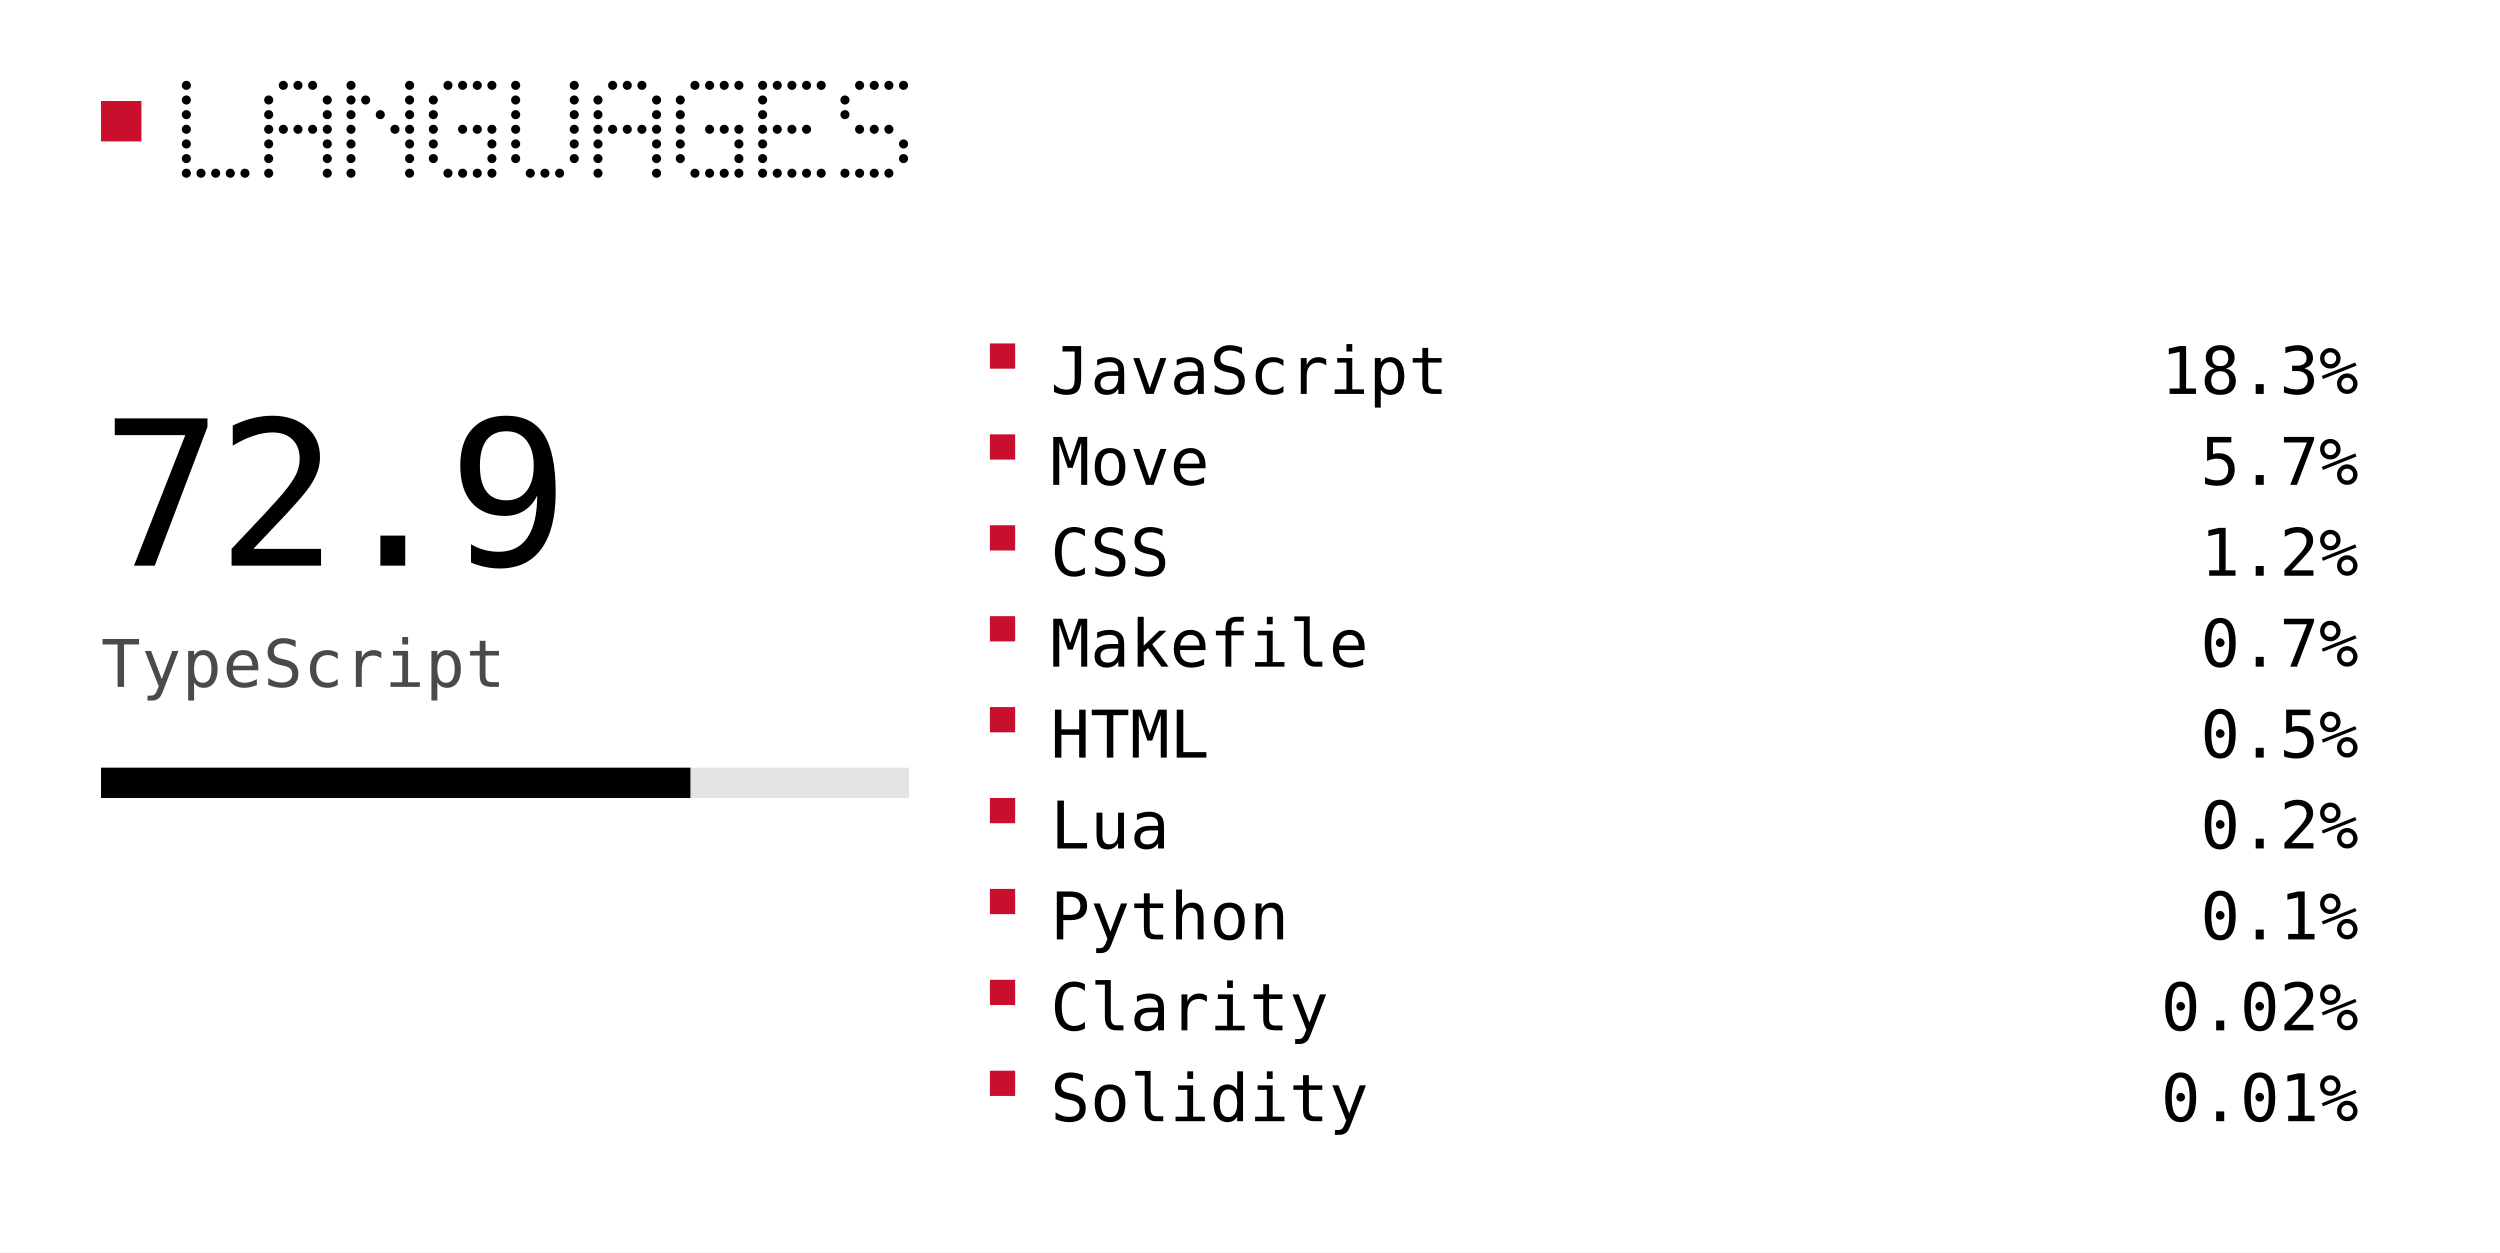
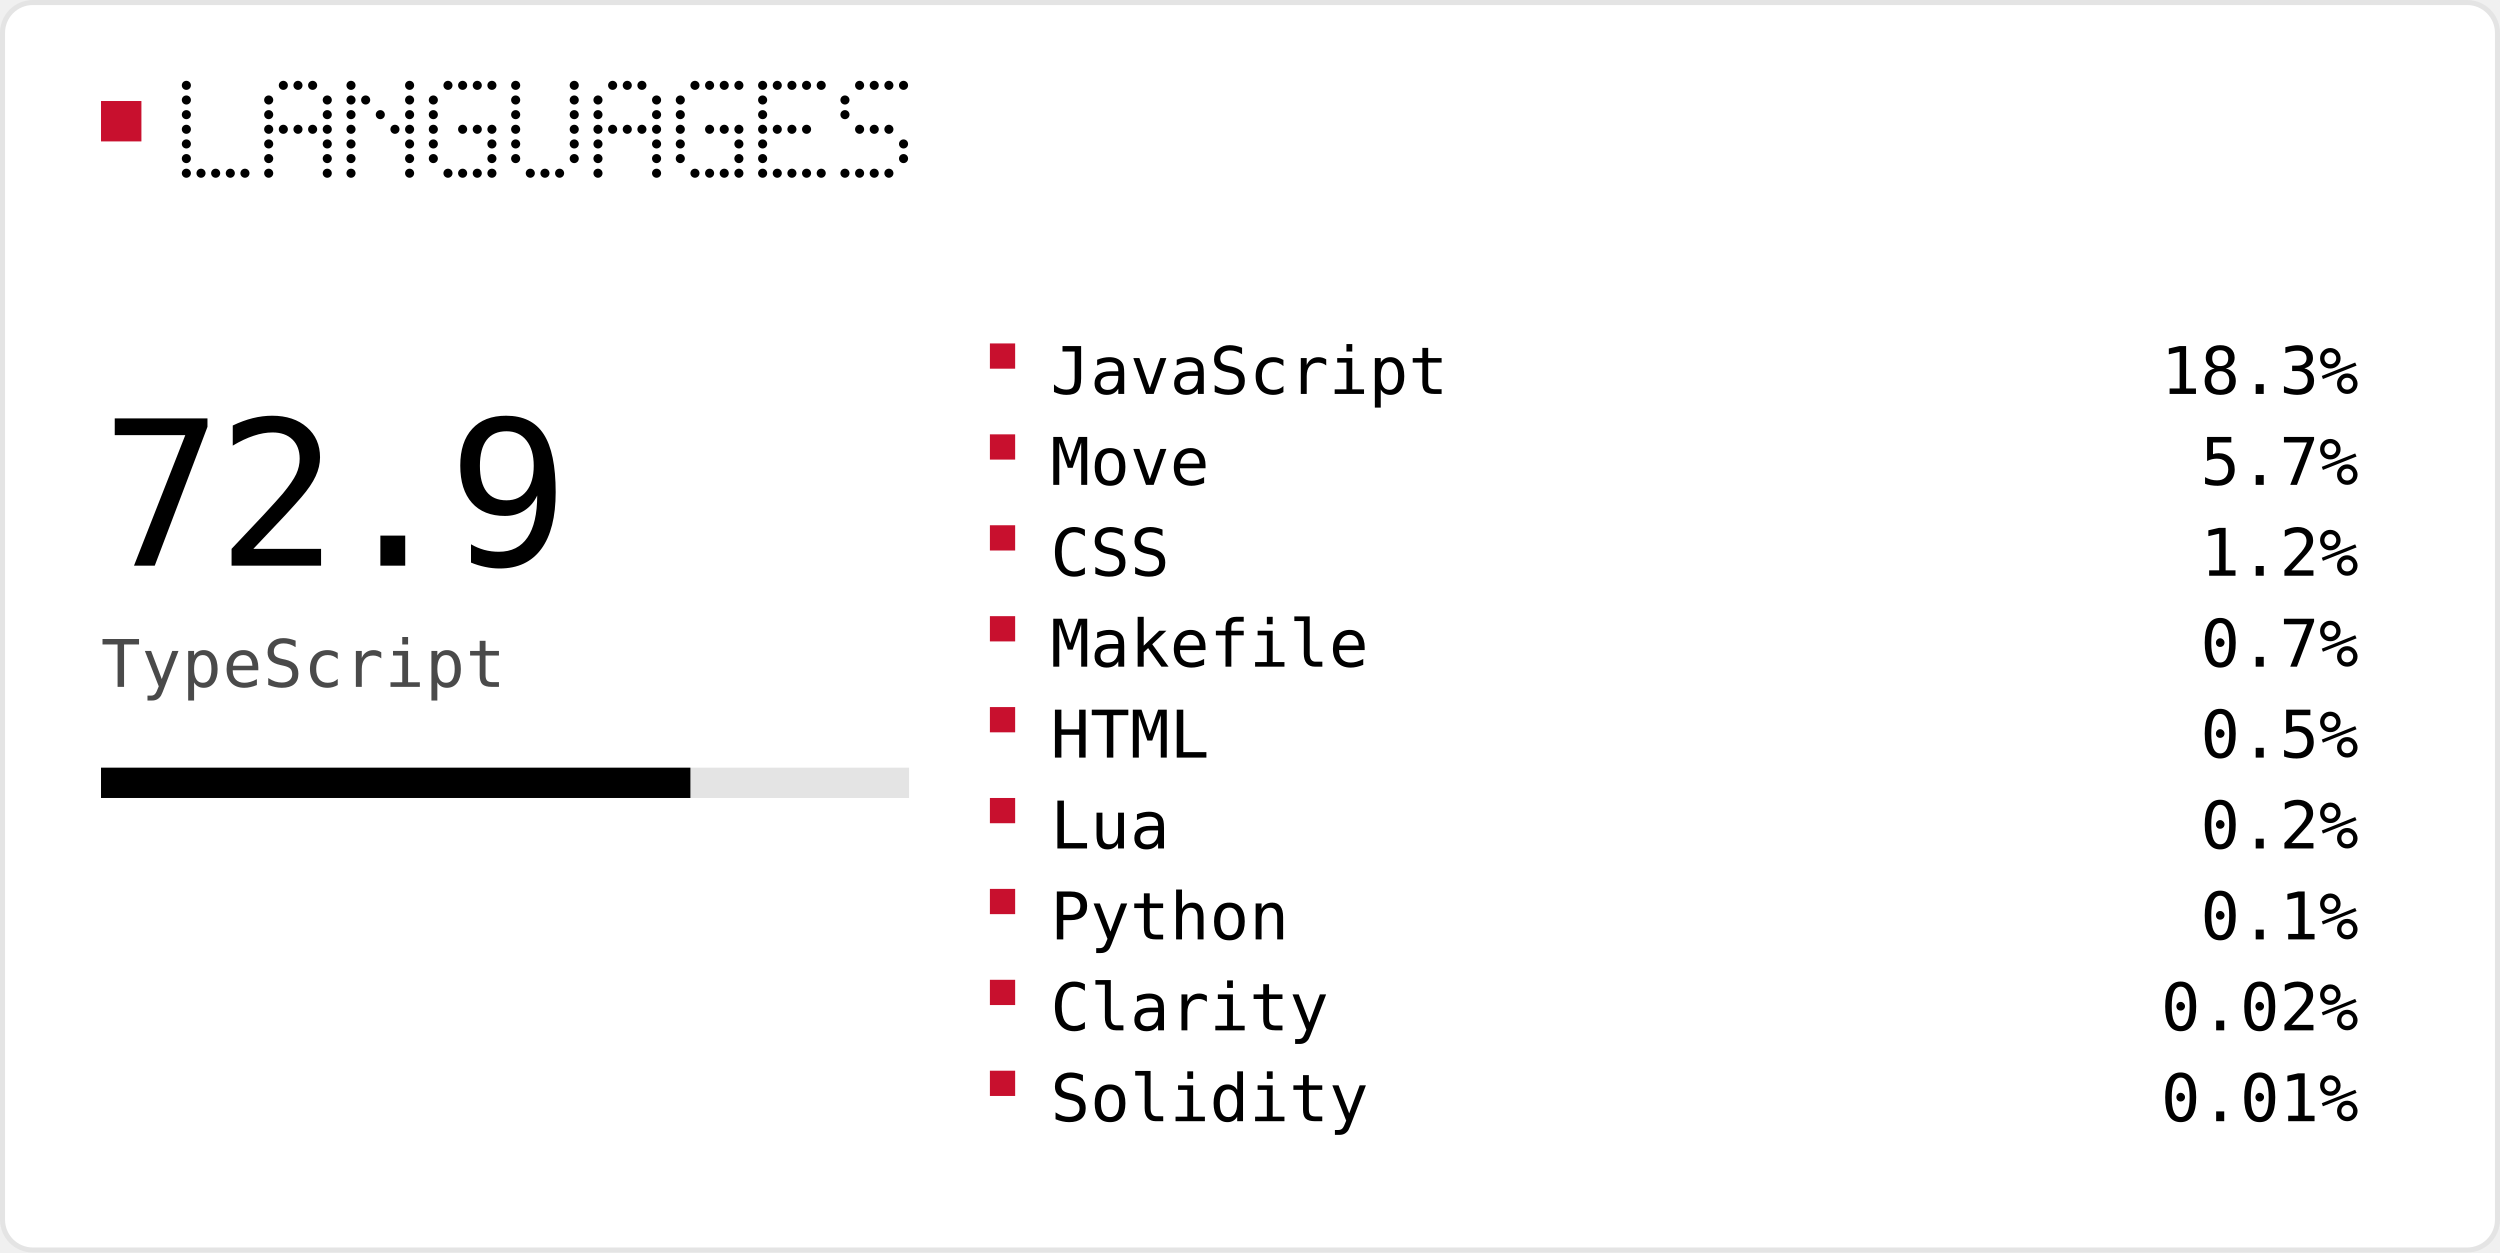
<svg xmlns="http://www.w3.org/2000/svg" width="495" height="248" viewBox="0 0 495 248" role="img">
-   <rect width="495" height="248" fill="#FFFFFF" />
+   <rect x="0.5" y="0.5" width="494" height="247" rx="6" fill="#FFFFFF" stroke="#E4E4E4" stroke-width="1" />
  <rect x="20" y="20" width="8" height="8" fill="#C8102E" />
  <circle cx="36.9" cy="16.9" r="0.90" fill="#000000" />
  <circle cx="36.9" cy="19.8" r="0.90" fill="#000000" />
  <circle cx="36.9" cy="22.7" r="0.90" fill="#000000" />
  <circle cx="36.9" cy="25.6" r="0.90" fill="#000000" />
  <circle cx="36.9" cy="28.5" r="0.90" fill="#000000" />
  <circle cx="36.9" cy="31.4" r="0.90" fill="#000000" />
  <circle cx="36.9" cy="34.3" r="0.90" fill="#000000" />
  <circle cx="39.8" cy="34.3" r="0.90" fill="#000000" />
  <circle cx="42.7" cy="34.3" r="0.90" fill="#000000" />
  <circle cx="45.6" cy="34.3" r="0.90" fill="#000000" />
  <circle cx="48.5" cy="34.3" r="0.90" fill="#000000" />
  <circle cx="56.1" cy="16.9" r="0.90" fill="#000000" />
  <circle cx="59.0" cy="16.9" r="0.90" fill="#000000" />
  <circle cx="61.9" cy="16.9" r="0.90" fill="#000000" />
  <circle cx="53.2" cy="19.8" r="0.90" fill="#000000" />
  <circle cx="64.8" cy="19.8" r="0.90" fill="#000000" />
  <circle cx="53.2" cy="22.7" r="0.90" fill="#000000" />
  <circle cx="64.8" cy="22.7" r="0.90" fill="#000000" />
  <circle cx="53.2" cy="25.6" r="0.90" fill="#000000" />
  <circle cx="56.1" cy="25.6" r="0.90" fill="#000000" />
  <circle cx="59.0" cy="25.6" r="0.90" fill="#000000" />
  <circle cx="61.9" cy="25.6" r="0.90" fill="#000000" />
  <circle cx="64.8" cy="25.6" r="0.90" fill="#000000" />
  <circle cx="53.2" cy="28.5" r="0.90" fill="#000000" />
  <circle cx="64.8" cy="28.5" r="0.90" fill="#000000" />
  <circle cx="53.2" cy="31.4" r="0.90" fill="#000000" />
  <circle cx="64.8" cy="31.4" r="0.90" fill="#000000" />
  <circle cx="53.2" cy="34.3" r="0.90" fill="#000000" />
  <circle cx="64.8" cy="34.3" r="0.90" fill="#000000" />
  <circle cx="69.5" cy="16.9" r="0.90" fill="#000000" />
  <circle cx="81.1" cy="16.9" r="0.90" fill="#000000" />
  <circle cx="69.5" cy="19.8" r="0.90" fill="#000000" />
  <circle cx="72.4" cy="19.8" r="0.90" fill="#000000" />
  <circle cx="81.1" cy="19.8" r="0.90" fill="#000000" />
  <circle cx="69.5" cy="22.7" r="0.90" fill="#000000" />
  <circle cx="75.3" cy="22.7" r="0.90" fill="#000000" />
  <circle cx="81.1" cy="22.7" r="0.90" fill="#000000" />
  <circle cx="69.5" cy="25.6" r="0.90" fill="#000000" />
  <circle cx="78.2" cy="25.6" r="0.90" fill="#000000" />
  <circle cx="81.1" cy="25.6" r="0.90" fill="#000000" />
  <circle cx="69.5" cy="28.5" r="0.90" fill="#000000" />
  <circle cx="81.1" cy="28.5" r="0.90" fill="#000000" />
  <circle cx="69.5" cy="31.4" r="0.90" fill="#000000" />
  <circle cx="81.1" cy="31.4" r="0.90" fill="#000000" />
  <circle cx="69.5" cy="34.3" r="0.90" fill="#000000" />
  <circle cx="81.1" cy="34.3" r="0.90" fill="#000000" />
  <circle cx="88.7" cy="16.9" r="0.90" fill="#000000" />
  <circle cx="91.6" cy="16.9" r="0.90" fill="#000000" />
  <circle cx="94.5" cy="16.9" r="0.90" fill="#000000" />
  <circle cx="97.4" cy="16.9" r="0.90" fill="#000000" />
  <circle cx="85.8" cy="19.8" r="0.90" fill="#000000" />
  <circle cx="85.8" cy="22.7" r="0.90" fill="#000000" />
  <circle cx="85.8" cy="25.6" r="0.90" fill="#000000" />
  <circle cx="91.6" cy="25.6" r="0.90" fill="#000000" />
  <circle cx="94.5" cy="25.6" r="0.90" fill="#000000" />
  <circle cx="97.4" cy="25.6" r="0.90" fill="#000000" />
  <circle cx="85.8" cy="28.5" r="0.90" fill="#000000" />
  <circle cx="97.4" cy="28.5" r="0.90" fill="#000000" />
  <circle cx="85.8" cy="31.4" r="0.90" fill="#000000" />
  <circle cx="97.4" cy="31.4" r="0.90" fill="#000000" />
  <circle cx="88.7" cy="34.3" r="0.90" fill="#000000" />
  <circle cx="91.6" cy="34.3" r="0.90" fill="#000000" />
  <circle cx="94.5" cy="34.3" r="0.90" fill="#000000" />
  <circle cx="97.4" cy="34.3" r="0.90" fill="#000000" />
  <circle cx="102.1" cy="16.9" r="0.90" fill="#000000" />
  <circle cx="113.7" cy="16.9" r="0.90" fill="#000000" />
  <circle cx="102.1" cy="19.8" r="0.90" fill="#000000" />
  <circle cx="113.7" cy="19.8" r="0.90" fill="#000000" />
  <circle cx="102.1" cy="22.7" r="0.90" fill="#000000" />
  <circle cx="113.7" cy="22.7" r="0.90" fill="#000000" />
  <circle cx="102.1" cy="25.6" r="0.90" fill="#000000" />
  <circle cx="113.7" cy="25.6" r="0.90" fill="#000000" />
  <circle cx="102.1" cy="28.5" r="0.90" fill="#000000" />
  <circle cx="113.7" cy="28.5" r="0.90" fill="#000000" />
  <circle cx="102.1" cy="31.4" r="0.90" fill="#000000" />
  <circle cx="113.7" cy="31.4" r="0.90" fill="#000000" />
  <circle cx="105.0" cy="34.3" r="0.90" fill="#000000" />
  <circle cx="107.9" cy="34.3" r="0.90" fill="#000000" />
  <circle cx="110.8" cy="34.3" r="0.90" fill="#000000" />
  <circle cx="121.3" cy="16.9" r="0.90" fill="#000000" />
  <circle cx="124.2" cy="16.9" r="0.90" fill="#000000" />
  <circle cx="127.1" cy="16.9" r="0.90" fill="#000000" />
  <circle cx="118.4" cy="19.8" r="0.90" fill="#000000" />
  <circle cx="130.0" cy="19.8" r="0.90" fill="#000000" />
  <circle cx="118.4" cy="22.7" r="0.90" fill="#000000" />
  <circle cx="130.0" cy="22.7" r="0.90" fill="#000000" />
  <circle cx="118.4" cy="25.6" r="0.90" fill="#000000" />
  <circle cx="121.3" cy="25.6" r="0.90" fill="#000000" />
  <circle cx="124.2" cy="25.6" r="0.90" fill="#000000" />
  <circle cx="127.1" cy="25.6" r="0.90" fill="#000000" />
  <circle cx="130.0" cy="25.6" r="0.90" fill="#000000" />
  <circle cx="118.4" cy="28.5" r="0.90" fill="#000000" />
  <circle cx="130.0" cy="28.5" r="0.90" fill="#000000" />
  <circle cx="118.4" cy="31.4" r="0.90" fill="#000000" />
  <circle cx="130.0" cy="31.4" r="0.90" fill="#000000" />
  <circle cx="118.4" cy="34.3" r="0.90" fill="#000000" />
  <circle cx="130.0" cy="34.3" r="0.90" fill="#000000" />
  <circle cx="137.6" cy="16.9" r="0.90" fill="#000000" />
  <circle cx="140.5" cy="16.9" r="0.90" fill="#000000" />
  <circle cx="143.4" cy="16.9" r="0.90" fill="#000000" />
  <circle cx="146.3" cy="16.9" r="0.90" fill="#000000" />
  <circle cx="134.7" cy="19.8" r="0.90" fill="#000000" />
  <circle cx="134.7" cy="22.7" r="0.90" fill="#000000" />
  <circle cx="134.7" cy="25.6" r="0.90" fill="#000000" />
  <circle cx="140.5" cy="25.6" r="0.90" fill="#000000" />
  <circle cx="143.4" cy="25.6" r="0.90" fill="#000000" />
  <circle cx="146.3" cy="25.6" r="0.90" fill="#000000" />
  <circle cx="134.7" cy="28.5" r="0.90" fill="#000000" />
  <circle cx="146.3" cy="28.5" r="0.90" fill="#000000" />
  <circle cx="134.7" cy="31.4" r="0.90" fill="#000000" />
  <circle cx="146.3" cy="31.4" r="0.90" fill="#000000" />
  <circle cx="137.6" cy="34.3" r="0.90" fill="#000000" />
  <circle cx="140.5" cy="34.3" r="0.90" fill="#000000" />
  <circle cx="143.4" cy="34.3" r="0.90" fill="#000000" />
  <circle cx="146.3" cy="34.3" r="0.90" fill="#000000" />
  <circle cx="151.0" cy="16.9" r="0.90" fill="#000000" />
  <circle cx="153.9" cy="16.9" r="0.90" fill="#000000" />
  <circle cx="156.8" cy="16.9" r="0.90" fill="#000000" />
  <circle cx="159.7" cy="16.9" r="0.90" fill="#000000" />
  <circle cx="162.6" cy="16.9" r="0.90" fill="#000000" />
  <circle cx="151.0" cy="19.8" r="0.90" fill="#000000" />
  <circle cx="151.0" cy="22.7" r="0.90" fill="#000000" />
  <circle cx="151.0" cy="25.6" r="0.90" fill="#000000" />
  <circle cx="153.9" cy="25.6" r="0.90" fill="#000000" />
  <circle cx="156.8" cy="25.6" r="0.90" fill="#000000" />
  <circle cx="159.7" cy="25.6" r="0.90" fill="#000000" />
  <circle cx="151.0" cy="28.5" r="0.90" fill="#000000" />
  <circle cx="151.0" cy="31.4" r="0.90" fill="#000000" />
  <circle cx="151.0" cy="34.3" r="0.90" fill="#000000" />
  <circle cx="153.9" cy="34.3" r="0.90" fill="#000000" />
  <circle cx="156.8" cy="34.3" r="0.90" fill="#000000" />
  <circle cx="159.7" cy="34.3" r="0.90" fill="#000000" />
  <circle cx="162.6" cy="34.3" r="0.90" fill="#000000" />
  <circle cx="170.2" cy="16.9" r="0.90" fill="#000000" />
  <circle cx="173.1" cy="16.9" r="0.90" fill="#000000" />
  <circle cx="176.0" cy="16.9" r="0.90" fill="#000000" />
  <circle cx="178.9" cy="16.9" r="0.90" fill="#000000" />
  <circle cx="167.3" cy="19.8" r="0.90" fill="#000000" />
  <circle cx="167.3" cy="22.7" r="0.90" fill="#000000" />
  <circle cx="170.2" cy="25.6" r="0.90" fill="#000000" />
  <circle cx="173.1" cy="25.6" r="0.90" fill="#000000" />
  <circle cx="176.0" cy="25.6" r="0.90" fill="#000000" />
  <circle cx="178.9" cy="28.5" r="0.90" fill="#000000" />
  <circle cx="178.9" cy="31.4" r="0.90" fill="#000000" />
  <circle cx="167.3" cy="34.3" r="0.90" fill="#000000" />
  <circle cx="170.2" cy="34.3" r="0.90" fill="#000000" />
  <circle cx="173.1" cy="34.3" r="0.90" fill="#000000" />
  <circle cx="176.0" cy="34.3" r="0.90" fill="#000000" />
  <text x="20" y="112" fill="#000000" text-anchor="start" font-family="ui-monospace, Geist Mono, monospace" font-size="40" letter-spacing="-1.2" dominant-baseline="auto">72.9</text>
  <text x="20" y="136" fill="#4A4A4A" text-anchor="start" font-family="ui-monospace, Geist Mono, monospace" font-size="13" letter-spacing="0.2" dominant-baseline="auto">TypeScript</text>
  <rect x="20.0" y="152.0" width="160.0" height="6" fill="#E4E4E4" />
  <rect x="20.0" y="152.0" width="116.7" height="6" fill="#000000" />
  <rect x="196.0" y="68" width="5" height="5" fill="#C8102E" />
  <text x="208.0" y="78" fill="#000000" text-anchor="start" font-family="ui-monospace, Geist Mono, monospace" font-size="13" letter-spacing="0.05" dominant-baseline="auto">JavaScript</text>
  <text x="467.0" y="78" fill="#000000" text-anchor="end" font-family="ui-monospace, Geist Mono, monospace" font-size="13" letter-spacing="0" dominant-baseline="auto">18.3%</text>
  <rect x="196.0" y="86" width="5" height="5" fill="#C8102E" />
  <text x="208.0" y="96" fill="#000000" text-anchor="start" font-family="ui-monospace, Geist Mono, monospace" font-size="13" letter-spacing="0.05" dominant-baseline="auto">Move</text>
  <text x="467.0" y="96" fill="#000000" text-anchor="end" font-family="ui-monospace, Geist Mono, monospace" font-size="13" letter-spacing="0" dominant-baseline="auto">5.7%</text>
  <rect x="196.0" y="104" width="5" height="5" fill="#C8102E" />
  <text x="208.0" y="114" fill="#000000" text-anchor="start" font-family="ui-monospace, Geist Mono, monospace" font-size="13" letter-spacing="0.05" dominant-baseline="auto">CSS</text>
  <text x="467.0" y="114" fill="#000000" text-anchor="end" font-family="ui-monospace, Geist Mono, monospace" font-size="13" letter-spacing="0" dominant-baseline="auto">1.2%</text>
  <rect x="196.0" y="122" width="5" height="5" fill="#C8102E" />
  <text x="208.0" y="132" fill="#000000" text-anchor="start" font-family="ui-monospace, Geist Mono, monospace" font-size="13" letter-spacing="0.05" dominant-baseline="auto">Makefile</text>
  <text x="467.0" y="132" fill="#000000" text-anchor="end" font-family="ui-monospace, Geist Mono, monospace" font-size="13" letter-spacing="0" dominant-baseline="auto">0.7%</text>
  <rect x="196.0" y="140" width="5" height="5" fill="#C8102E" />
  <text x="208.0" y="150" fill="#000000" text-anchor="start" font-family="ui-monospace, Geist Mono, monospace" font-size="13" letter-spacing="0.05" dominant-baseline="auto">HTML</text>
  <text x="467.0" y="150" fill="#000000" text-anchor="end" font-family="ui-monospace, Geist Mono, monospace" font-size="13" letter-spacing="0" dominant-baseline="auto">0.5%</text>
  <rect x="196.0" y="158" width="5" height="5" fill="#C8102E" />
  <text x="208.0" y="168" fill="#000000" text-anchor="start" font-family="ui-monospace, Geist Mono, monospace" font-size="13" letter-spacing="0.05" dominant-baseline="auto">Lua</text>
  <text x="467.0" y="168" fill="#000000" text-anchor="end" font-family="ui-monospace, Geist Mono, monospace" font-size="13" letter-spacing="0" dominant-baseline="auto">0.2%</text>
  <rect x="196.0" y="176" width="5" height="5" fill="#C8102E" />
  <text x="208.0" y="186" fill="#000000" text-anchor="start" font-family="ui-monospace, Geist Mono, monospace" font-size="13" letter-spacing="0.05" dominant-baseline="auto">Python</text>
  <text x="467.0" y="186" fill="#000000" text-anchor="end" font-family="ui-monospace, Geist Mono, monospace" font-size="13" letter-spacing="0" dominant-baseline="auto">0.1%</text>
  <rect x="196.0" y="194" width="5" height="5" fill="#C8102E" />
  <text x="208.0" y="204" fill="#000000" text-anchor="start" font-family="ui-monospace, Geist Mono, monospace" font-size="13" letter-spacing="0.05" dominant-baseline="auto">Clarity</text>
  <text x="467.0" y="204" fill="#000000" text-anchor="end" font-family="ui-monospace, Geist Mono, monospace" font-size="13" letter-spacing="0" dominant-baseline="auto">0.02%</text>
  <rect x="196.0" y="212" width="5" height="5" fill="#C8102E" />
  <text x="208.0" y="222" fill="#000000" text-anchor="start" font-family="ui-monospace, Geist Mono, monospace" font-size="13" letter-spacing="0.05" dominant-baseline="auto">Solidity</text>
  <text x="467.0" y="222" fill="#000000" text-anchor="end" font-family="ui-monospace, Geist Mono, monospace" font-size="13" letter-spacing="0" dominant-baseline="auto">0.01%</text>
</svg>
